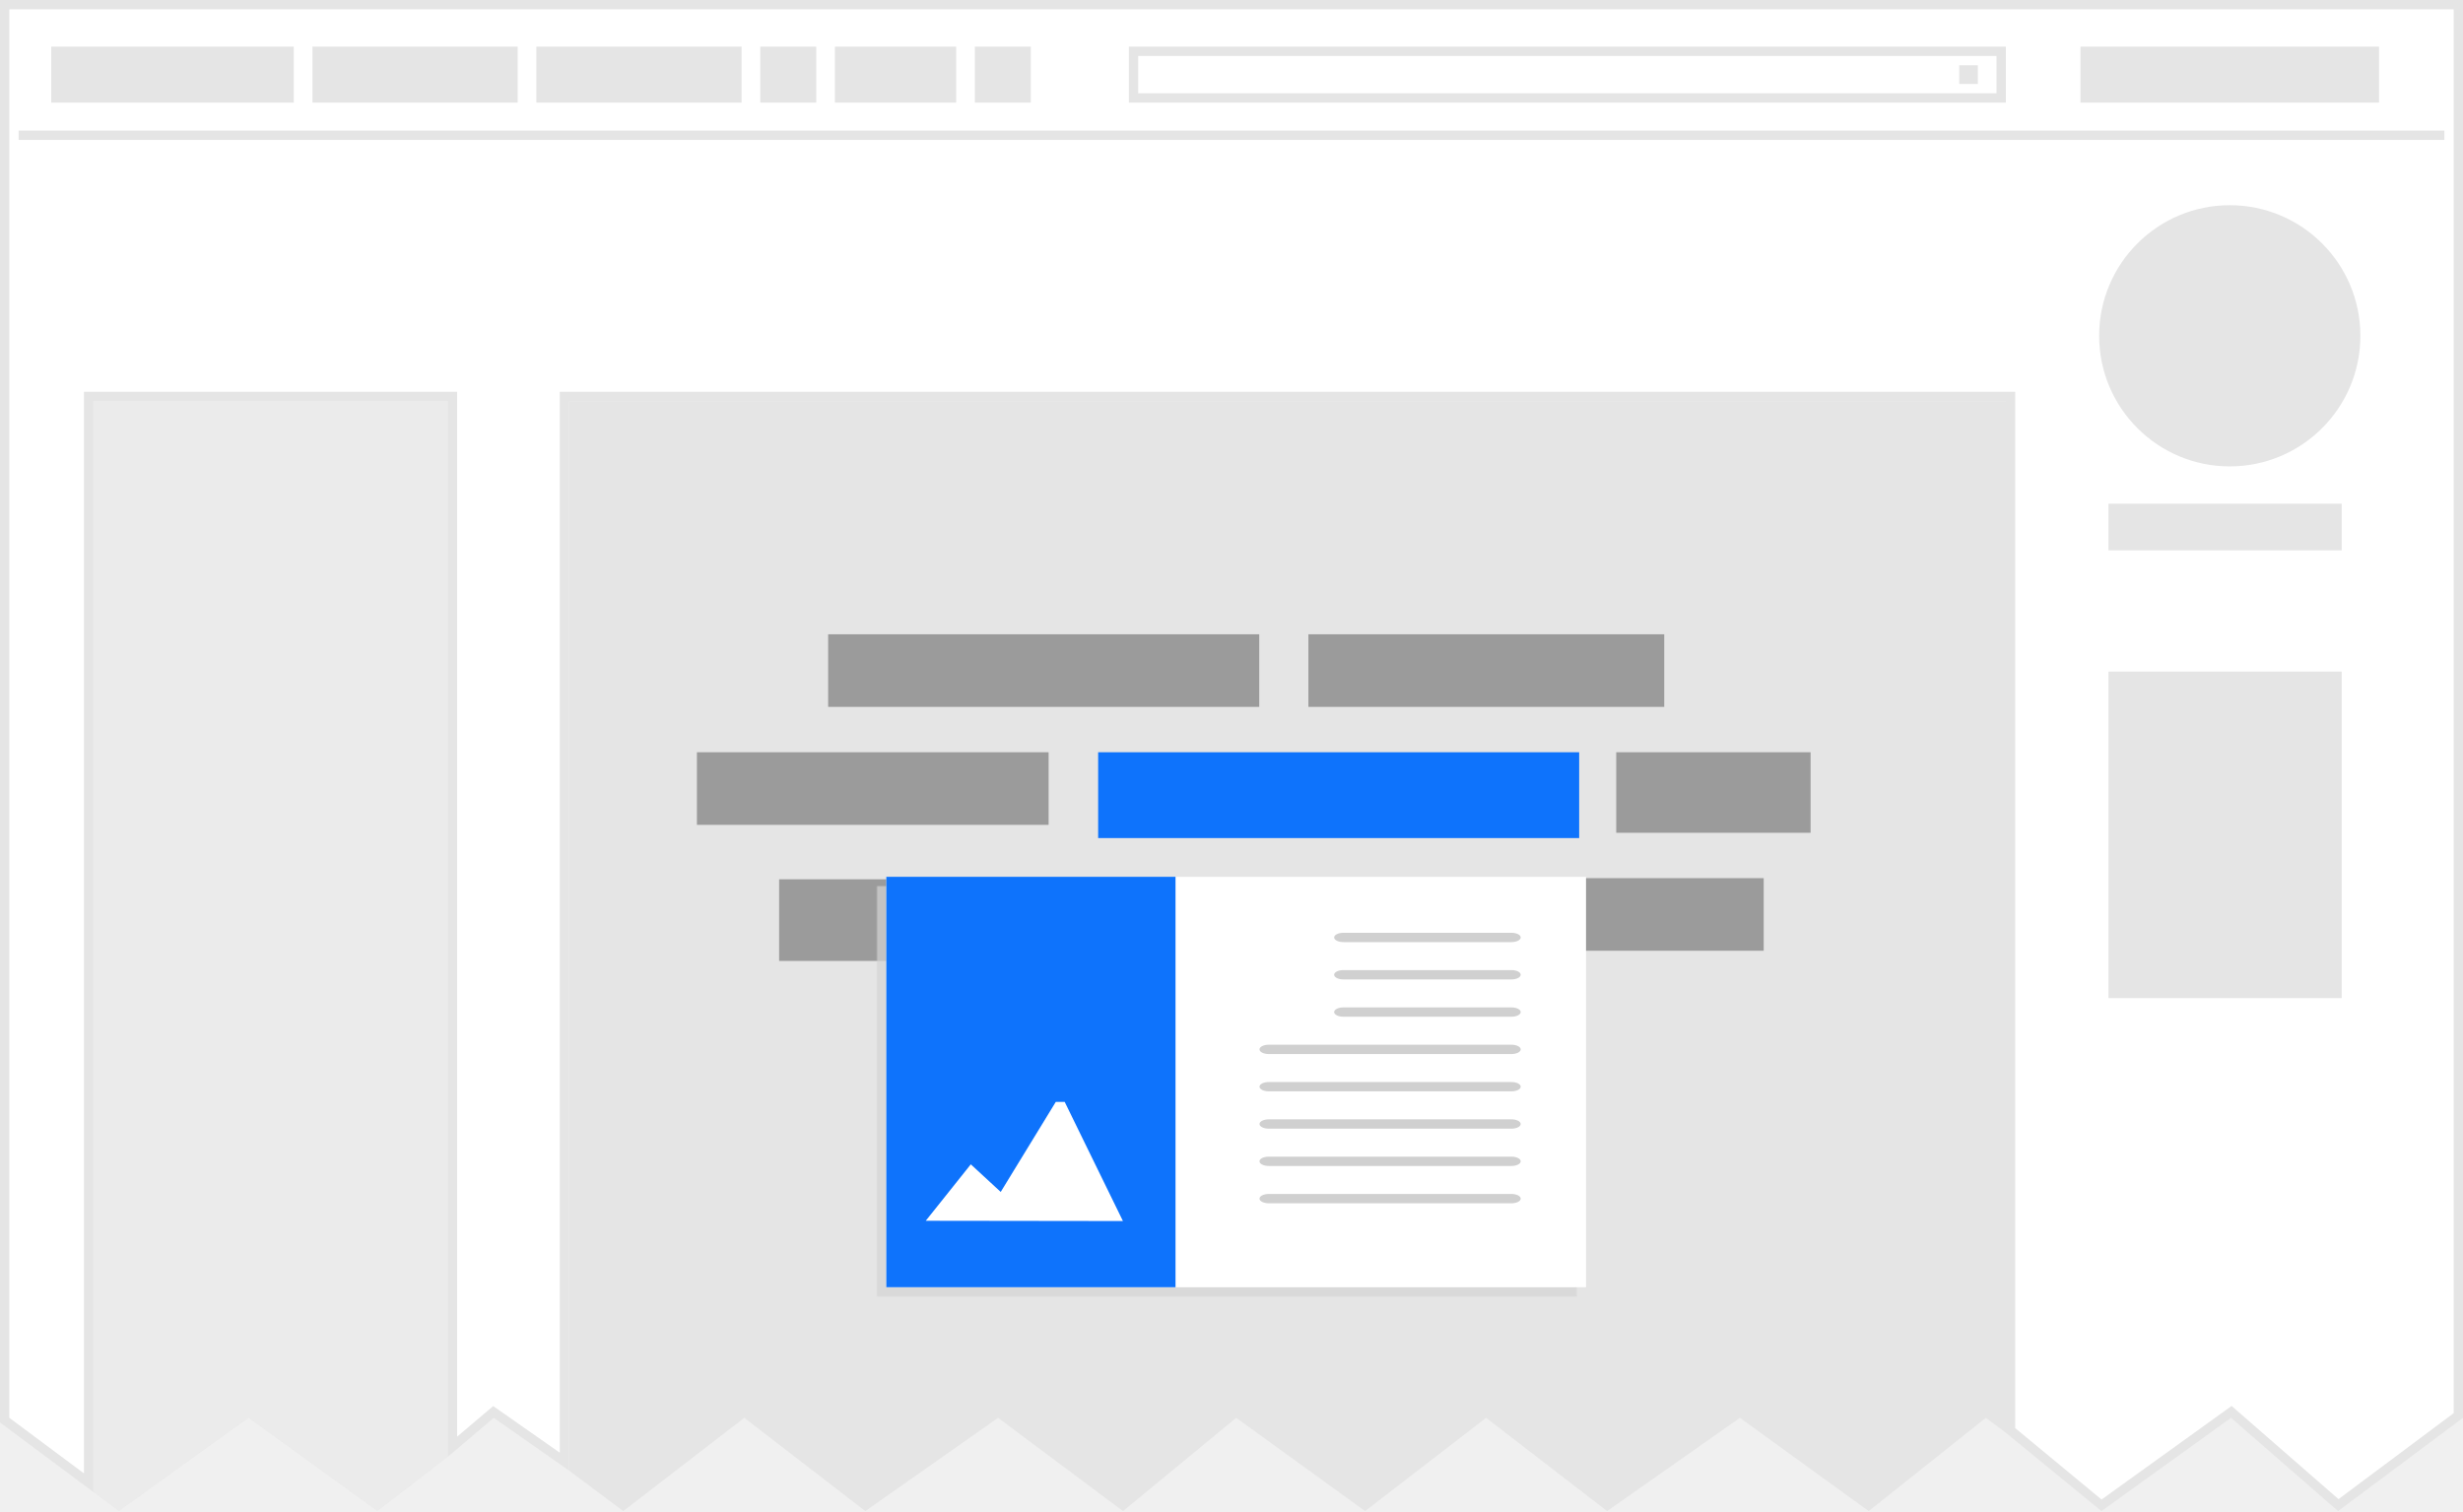
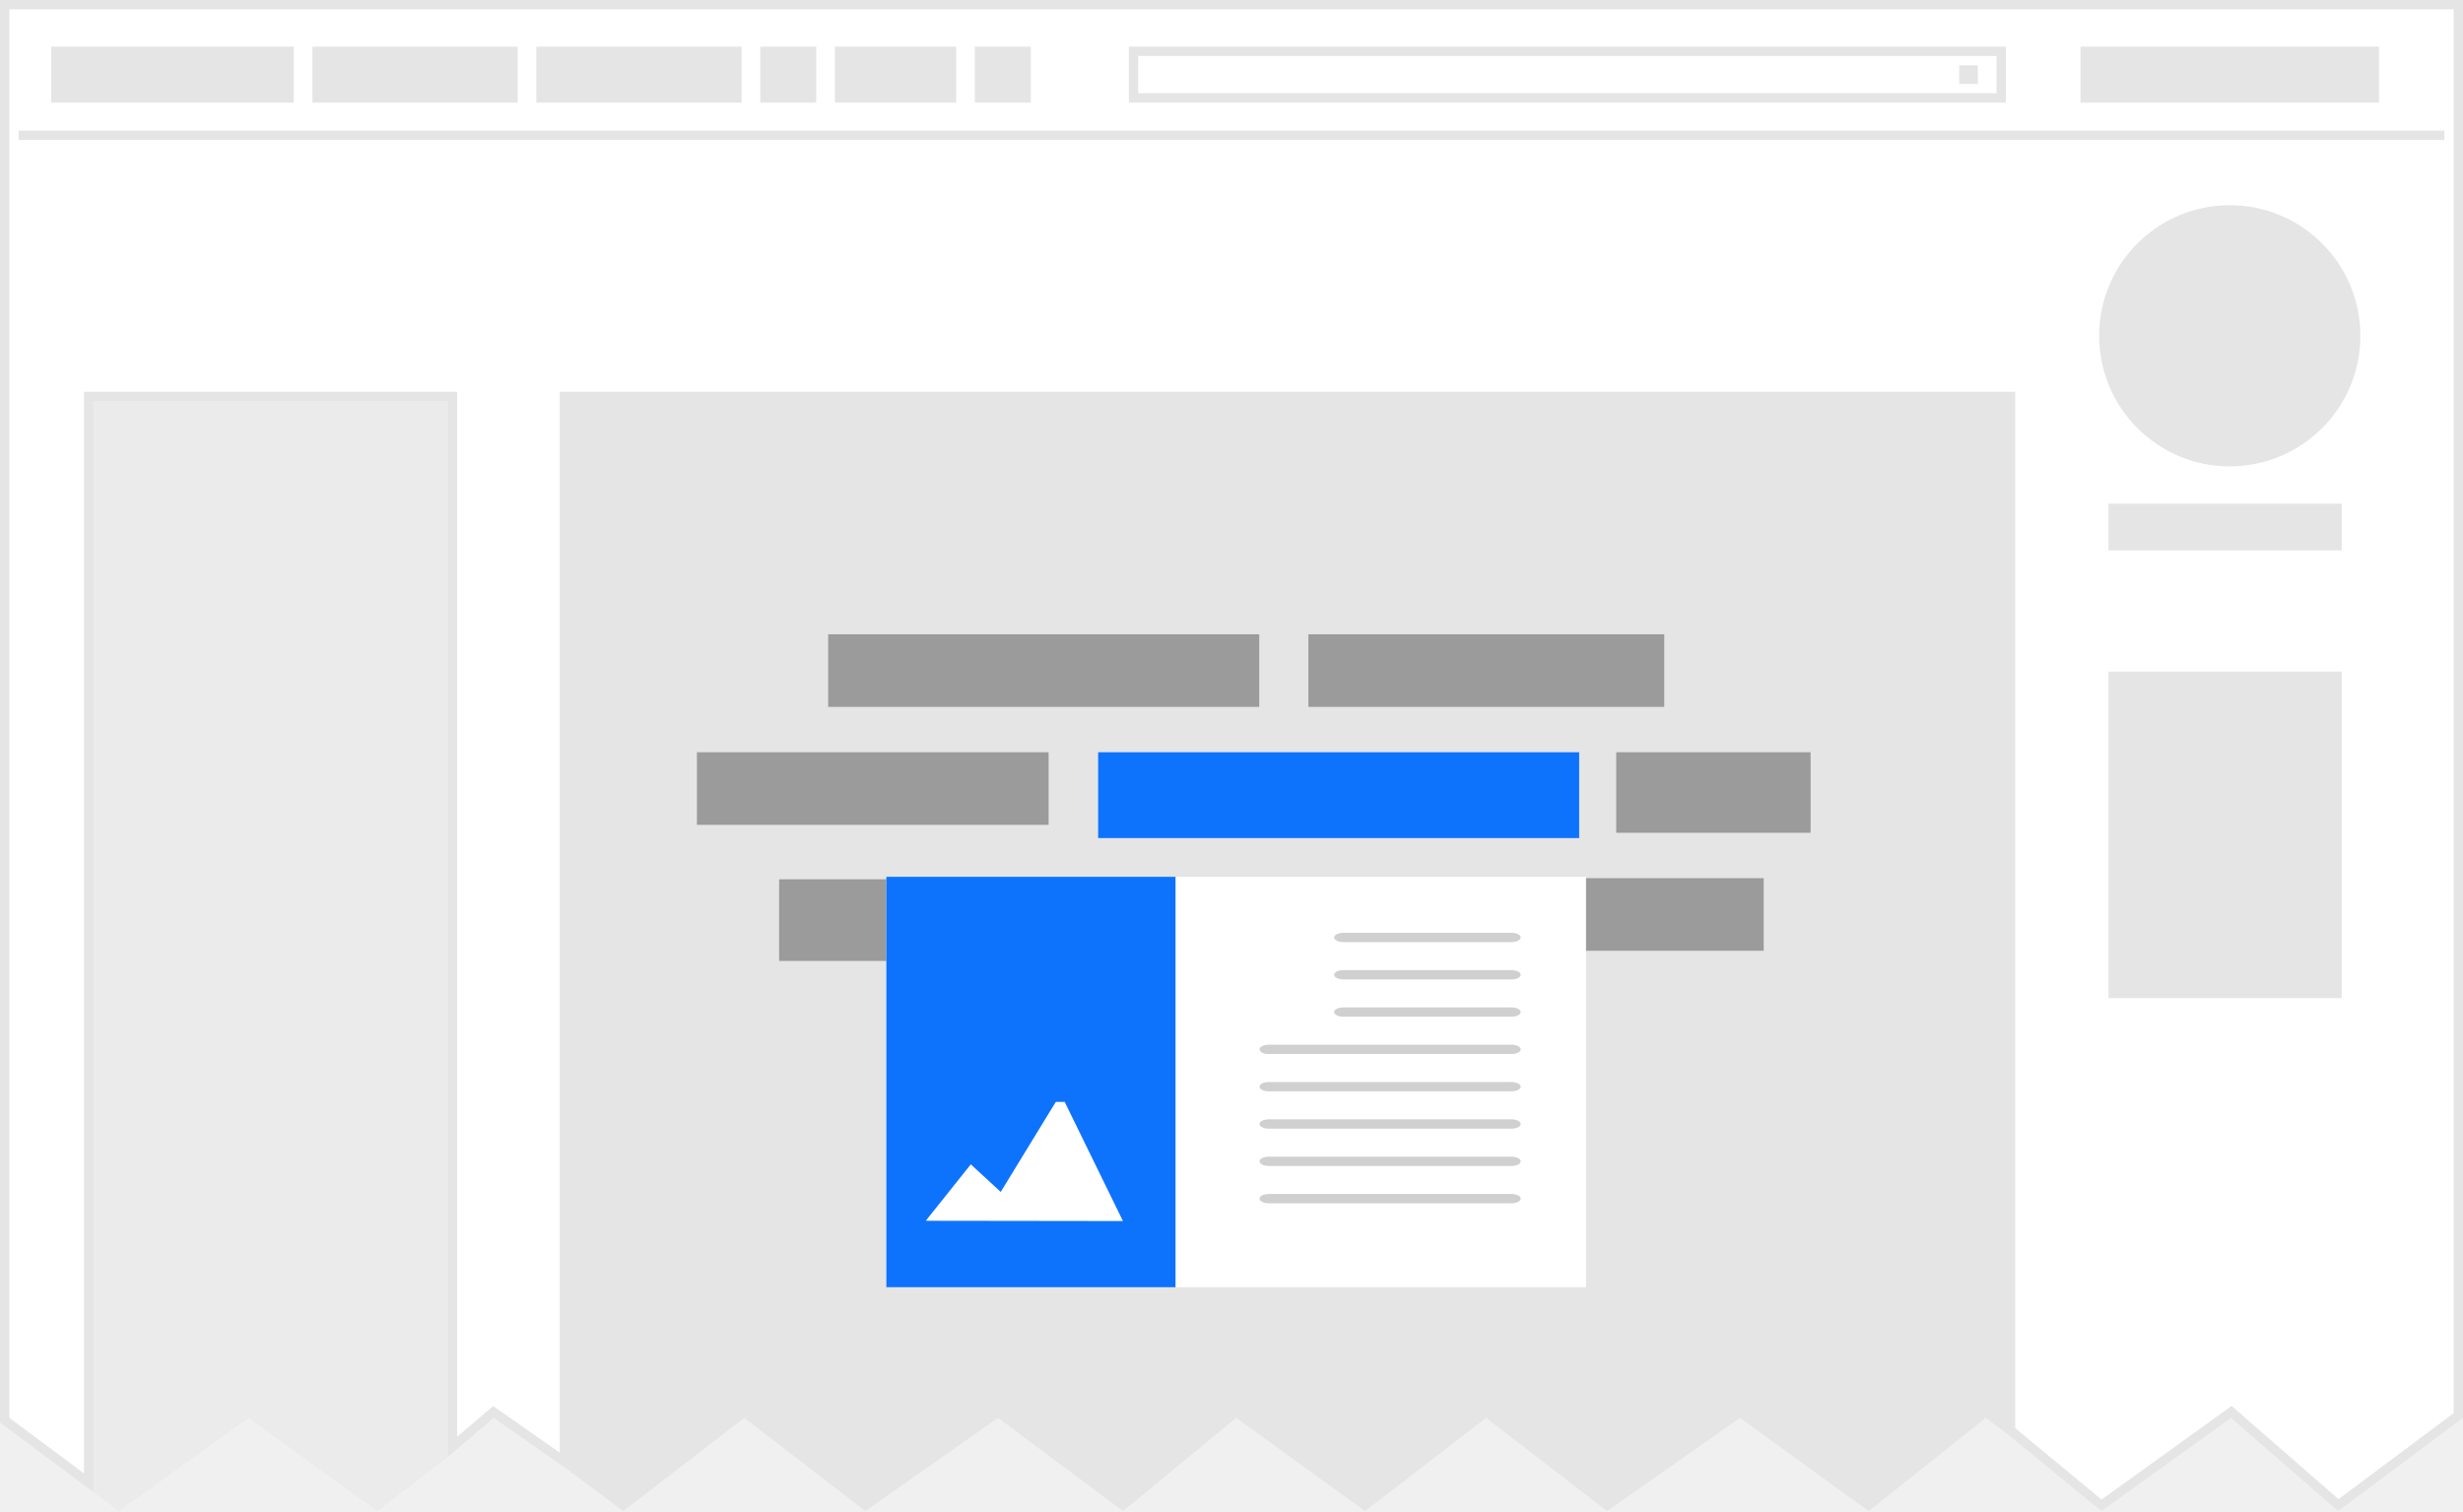
- <svg xmlns="http://www.w3.org/2000/svg" xmlns:xlink="http://www.w3.org/1999/xlink" version="1.1" width="264" height="162" viewBox="0 0 264 162" id="svg2">
-   <defs id="defs6">
-     <path d="m 254,43 h -38 v 113.18 l 7.551,5.82 13.811,-10 13.891,10 2.747,-2.05 V 43 z" id="a" />
-     <filter filterUnits="objectBoundingBox" x="-0.2" y="-0.2" width="1.4" height="1.4" color-interpolation-filters="sRGB" id="b">
-       <feOffset id="feOffset10" result="shadowOffsetOuter1" in="SourceAlpha" dy="1" dx="1" />
-       <feGaussianBlur id="feGaussianBlur12" result="shadowBlurOuter1" in="shadowOffsetOuter1" />
-       <feColorMatrix id="feColorMatrix14" result="shadowMatrixOuter1" in="shadowBlurOuter1" values="0 0 0 0 0.831 0 0 0 0 0.831 0 0 0 0 0.831 0 0 0 0.7 0" />
-       <feMerge id="feMerge16">
-         <feMergeNode id="feMergeNode18" in="shadowMatrixOuter1" />
-         <feMergeNode id="feMergeNode20" in="SourceGraphic" />
-       </feMerge>
-     </filter>
-   </defs>
-   <g transform="matrix(-1,0,0,1,264,0)" id="g22" style="fill:none">
-     <g id="Group">
-       <path d="M 24.833,151.362 13.366,161.357 0.5,151.749 V 0.5 h 263 v 151.749 l -9,6.705 V 42.5 h -39 v 112.6 l -4.393,-3.731 -7.607,5.33 V 42.5 h -155 v 110.849 l -9.751,8.031 -13.916,-10.018 z" id="Shape" style="fill:#ffffff" />
-       <path d="m 263,1 v 150.998 l -8,5.96 V 42 h -40 v 112.019 l -3.274,-2.779 -0.589,-0.499 -0.633,0.44 -6.504,4.557 V 42 H 48 v 111.099 l -9.257,7.661 -13.295,-9.569 -0.644,-0.465 -0.598,0.521 -10.864,9.47 L 1,151.499 V 1 h 262 z m 1,-1 H 0 V 152 L 13.391,162 24.864,152 38.755,162 49,153.6 V 43 H 203 V 157.66 L 211.078,152 216,156.18 V 43 h 38 v 116.95 l 10,-7.45 V 0 z" id="path26" style="fill:#e5e5e5" />
+ <svg xmlns="http://www.w3.org/2000/svg" width="264" height="162">
+   <g>
+     <g fill="#e5e5e5">
+       <path d="M239.167 151.362l11.467 9.995 12.866-9.608v-151.249h-263v151.749l9 6.705v-116.454h39v112.6l4.393-3.731 7.607 5.33v-114.199h155v110.849l9.751 8.031 13.916-10.018z" fill="#fff" />
+       <path d="M1 1v150.998l8 5.96v-115.958h40v112.019l3.274-2.779.589-.499.633.44 6.504 4.557v-113.738h156v111.099l9.257 7.661 13.295-9.569.644-.465.598.521 10.864 9.47 12.342-9.218v-150.499h-262zm-1-1h264v152l-13.391 10-11.473-10-13.891 10-10.245-8.4v-110.6h-154v114.66l-8.078-5.66-4.922 4.18v-113.18h-38v116.95l-10-7.45v-152.5zm61 43h154v110.6l-2.145-1.6-12.555 10-13.809-10-14.229 10-12.972-10-12.973 10-13.811-10-12.136 10-13.391-10-14.229 10-12.972-10-12.974 10-5.804-4.34v-114.66z" />
+       <path d="M10 43h38v113.18l-7.551 5.82-13.811-10-13.891 10-2.747-2.05v-116.95z" opacity=".5" />
+       <path d="M262 14.5h-260" stroke="#e5e5e5" />
+       <path d="M31.49 5h-26v6h26v-6zm24 0h-22v6h22zm66.51 1v4h92v-4h-92zm-1-1h94v6h-94v-6zm-41.51 0h-22v6h22zm23 0h-13v6h13zm-15 0h-6v6h6zm23 0h-6v6h6zm144.51 0h-32v6h32zm-43 2h-2v2h2zm41 29c0-7.732-6.268-14-14-14s-14 6.268-14 14 6.268 14 14 14 14-6.268 14-14zm-27 71v-35h25v35h-25zm0-48v-5h25v5h-25z" />
    </g>
-     <path d="M 203,43 H 49 v 110.6 l 2.145,-1.6 12.555,10 13.809,-10 14.229,10 12.972,-10 12.973,10 13.811,-10 12.136,10 13.391,-10 14.229,10 12.972,-10 12.974,10 5.804,-4.34 V 43 z" id="path28" style="fill:#e5e5e5" />
-     <path d="m 11,36 c 0,-7.732 6.268,-14 14,-14 7.732,0 14,6.268 14,14 0,7.732 -6.268,14 -14,14 -7.732,0 -14,-6.268 -14,-14 z" id="path30" style="fill:#e5e5e5" />
-     <g id="g32" style="opacity:0.5">
-       <use id="use34" style="fill:#e5e5e5" x="0" y="0" width="264" height="162" xlink:href="#a" />
-       <use id="use36" x="0" y="0" width="264" height="162" xlink:href="#a" />
+     <g fill="#9b9b9b">
+       <path d="M140.244 68h38.141v7.782h-38.141v-7.782zm-56.732 35.02v-8.755h50.814v8.755h-50.814zm89.725-22.374h20.834v8.633h-20.834v-8.633zm-98.535 7.782v-7.782h37.695v7.782h-37.695zm88.645 5.716h25.698v7.782h-25.698v-7.782zm-74.58-26.144h46.207v7.782h-46.207v-7.782z" />
+       <path d="M169.265 80.646v9.201h-51.558v-9.201h51.558z" fill="#0e73fc" />
    </g>
-     <path d="M 38,107 V 72 H 13 v 35 H 38 z M 232.51,5 h 26 v 6 h -26 V 5 z" id="path38" style="fill:#e5e5e5" />
-     <path d="m 208.51,5 h 22 v 6 h -22 z" id="Rectangle" style="fill:#e5e5e5" />
-     <path d="m 142,6 v 4 H 50 V 6 h 92 z m 1,-1 H 49 v 6 h 94 V 5 z" id="path41" style="fill:#e5e5e5" />
-     <path d="m 184.51,5 h 22 v 6 h -22 z m -23,0 h 13 v 6 h -13 z m 15,0 h 6 v 6 h -6 z m -23,0 h 6 v 6 h -6 z M 9,5 h 32 v 6 H 9 z" id="path43" style="fill:#e5e5e5" />
-     <path d="M 2,14.5 H 262" id="path45" style="fill:#e5e5e5;stroke:#e5e5e5" />
-     <path d="m 52,7 h 2 v 2 h -2 z" id="path47" style="fill:#e5e5e5" />
-     <path d="M 38,59 V 54 H 13 v 5 h 25 z" id="path49" style="fill:#e5e5e5" />
-     <g id="g51">
-       <path d="M 123.756,68 H 85.615 v 7.782 h 38.141 V 68 z" id="path53" style="fill:#9b9b9b" />
-       <path d="m 180.488,103.02 v -8.755 h -50.814 v 8.755 h 50.814 z M 90.763,80.646 H 69.929 v 8.633 h 20.834 v -8.633 z" id="path55" style="fill:#9b9b9b" />
-       <path d="m 189.298,88.428 v -7.782 h -37.695 v 7.782 h 37.695 z" id="path57" style="fill:#9b9b9b" />
-       <path d="M 100.653,94.144 H 74.955 v 7.782 h 25.698 v -7.782 z" id="path59" style="fill:#9b9b9b" />
-       <path d="m 175.233,68 h -46.207 v 7.782 h 46.207 V 68 z" id="path61" style="fill:#9b9b9b" />
-       <path d="m 94.735,80.646 v 9.201 h 51.558 V 80.646 H 94.735 z" id="path63" style="fill:#0e73fc" />
+     <g>
+       <path d="M170 94h-75v44h75z" fill="#fff" />
+       <path d="M95 94h31v44h-31v-44zm18.167 24.129l-5.904 9.653-3.206-2.958-4.829 6.051 21.136.028-6.244-12.774h-.953z" fill="#0e73fc" />
+       <g transform="scale(-1 1)" fill="#d0d0d0">
+         <rect width="20" height="1" rx="1" x="-163" y="100" />
+         <rect width="20" height="1" rx="1" x="-163" y="104" />
+         <rect width="20" height="1" rx="1" x="-163" y="108" />
+         <rect width="28" height="1" rx="1" x="-163" y="112" />
+         <rect width="28" height="1" rx="1" x="-163" y="116" />
+         <rect width="28" height="1" rx="1" x="-163" y="120" />
+         <rect width="28" height="1" rx="1" x="-163" y="124" />
+         <rect width="28" height="1" rx="1" x="-163" y="128" />
+       </g>
    </g>
-     <path d="m 94,94 h 75 v 44 H 94 z" id="path65" style="fill:#ffffff;filter:url(#b)" />
-     <path d="" id="path67" style="stroke:#979797" />
-     <path d="m 169,94 h -31 v 44 h 31 V 94 z m -18.167,24.129 5.904,9.653 3.206,-2.958 4.829,6.051 -21.136,0.028 6.244,-12.774 h 0.953 z" id="path69" style="fill:#0e73fc" />
-     <rect width="20" height="1" rx="1" x="101" y="100" id="rect71" style="fill:#d0d0d0" />
-     <rect width="20" height="1" rx="1" x="101" y="104" id="rect73" style="fill:#d0d0d0" />
-     <rect width="20" height="1" rx="1" x="101" y="108" id="rect75" style="fill:#d0d0d0" />
-     <rect width="28" height="1" rx="1" x="101" y="112" id="rect77" style="fill:#d0d0d0" />
-     <rect width="28" height="1" rx="1" x="101" y="116" id="rect79" style="fill:#d0d0d0" />
-     <rect width="28" height="1" rx="1" x="101" y="120" id="rect81" style="fill:#d0d0d0" />
-     <rect width="28" height="1" rx="1" x="101" y="124" id="rect83" style="fill:#d0d0d0" />
-     <rect width="28" height="1" rx="1" x="101" y="128" id="rect85" style="fill:#d0d0d0" />
  </g>
</svg>
